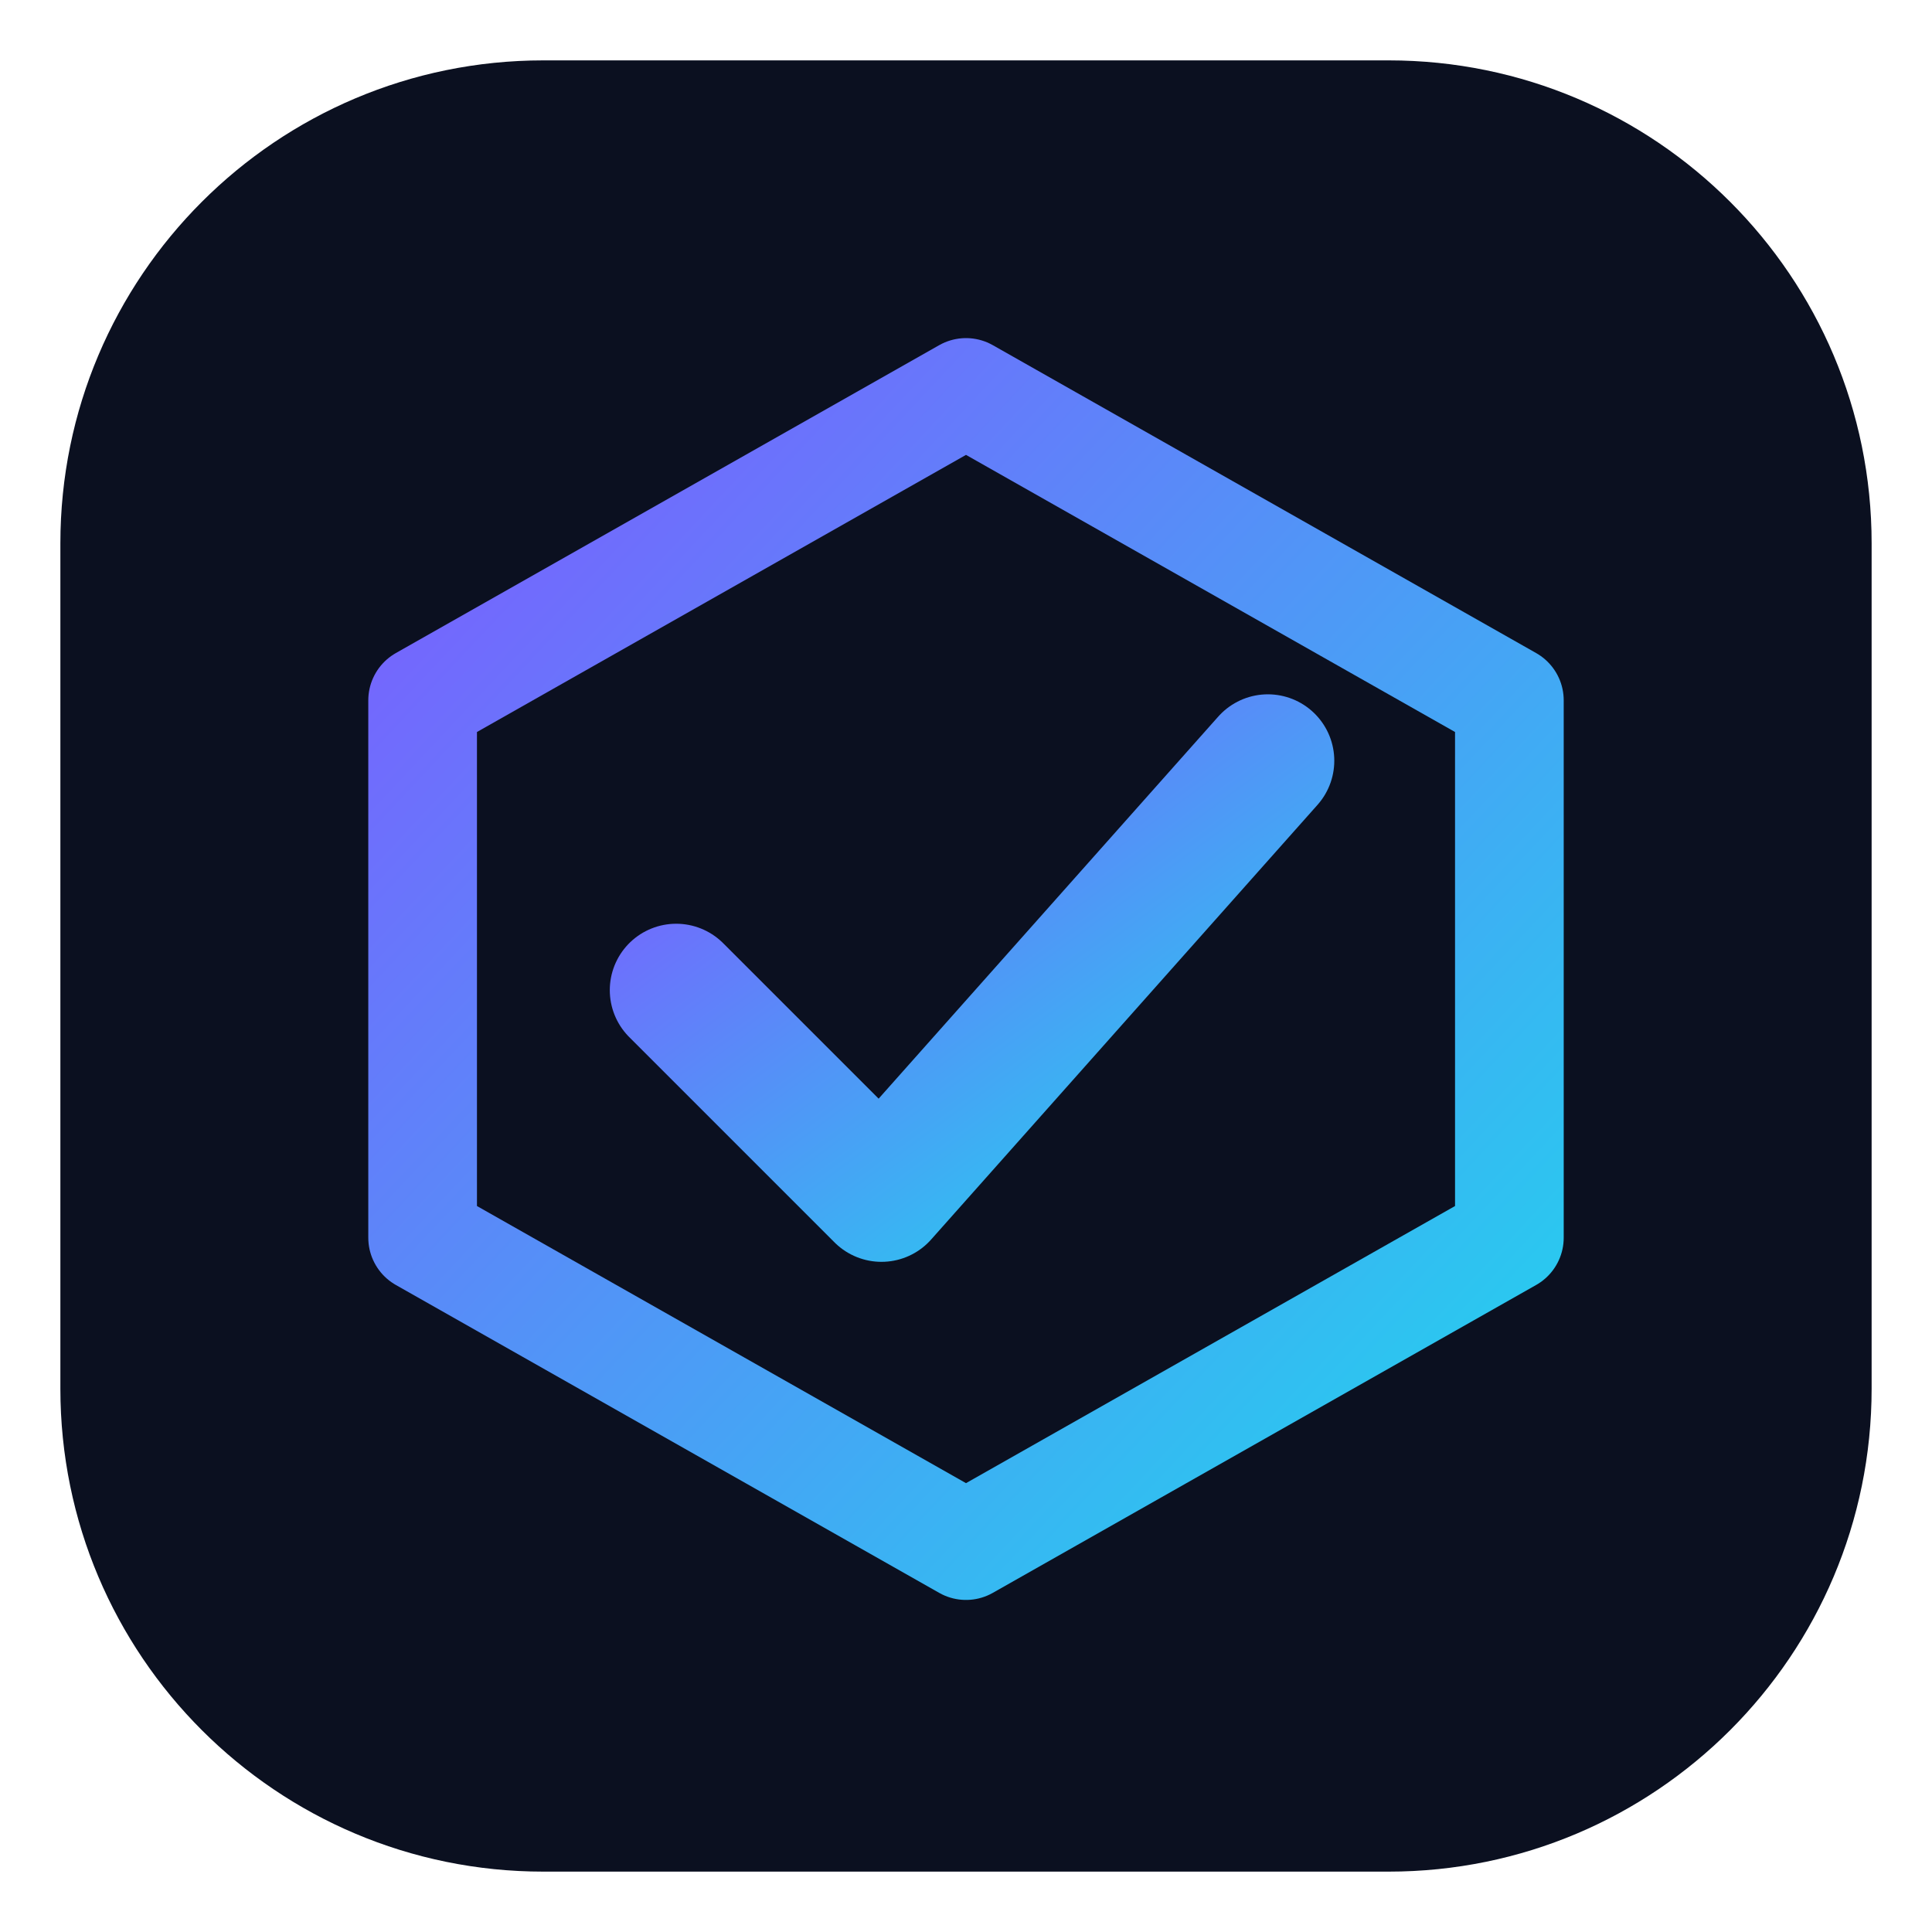
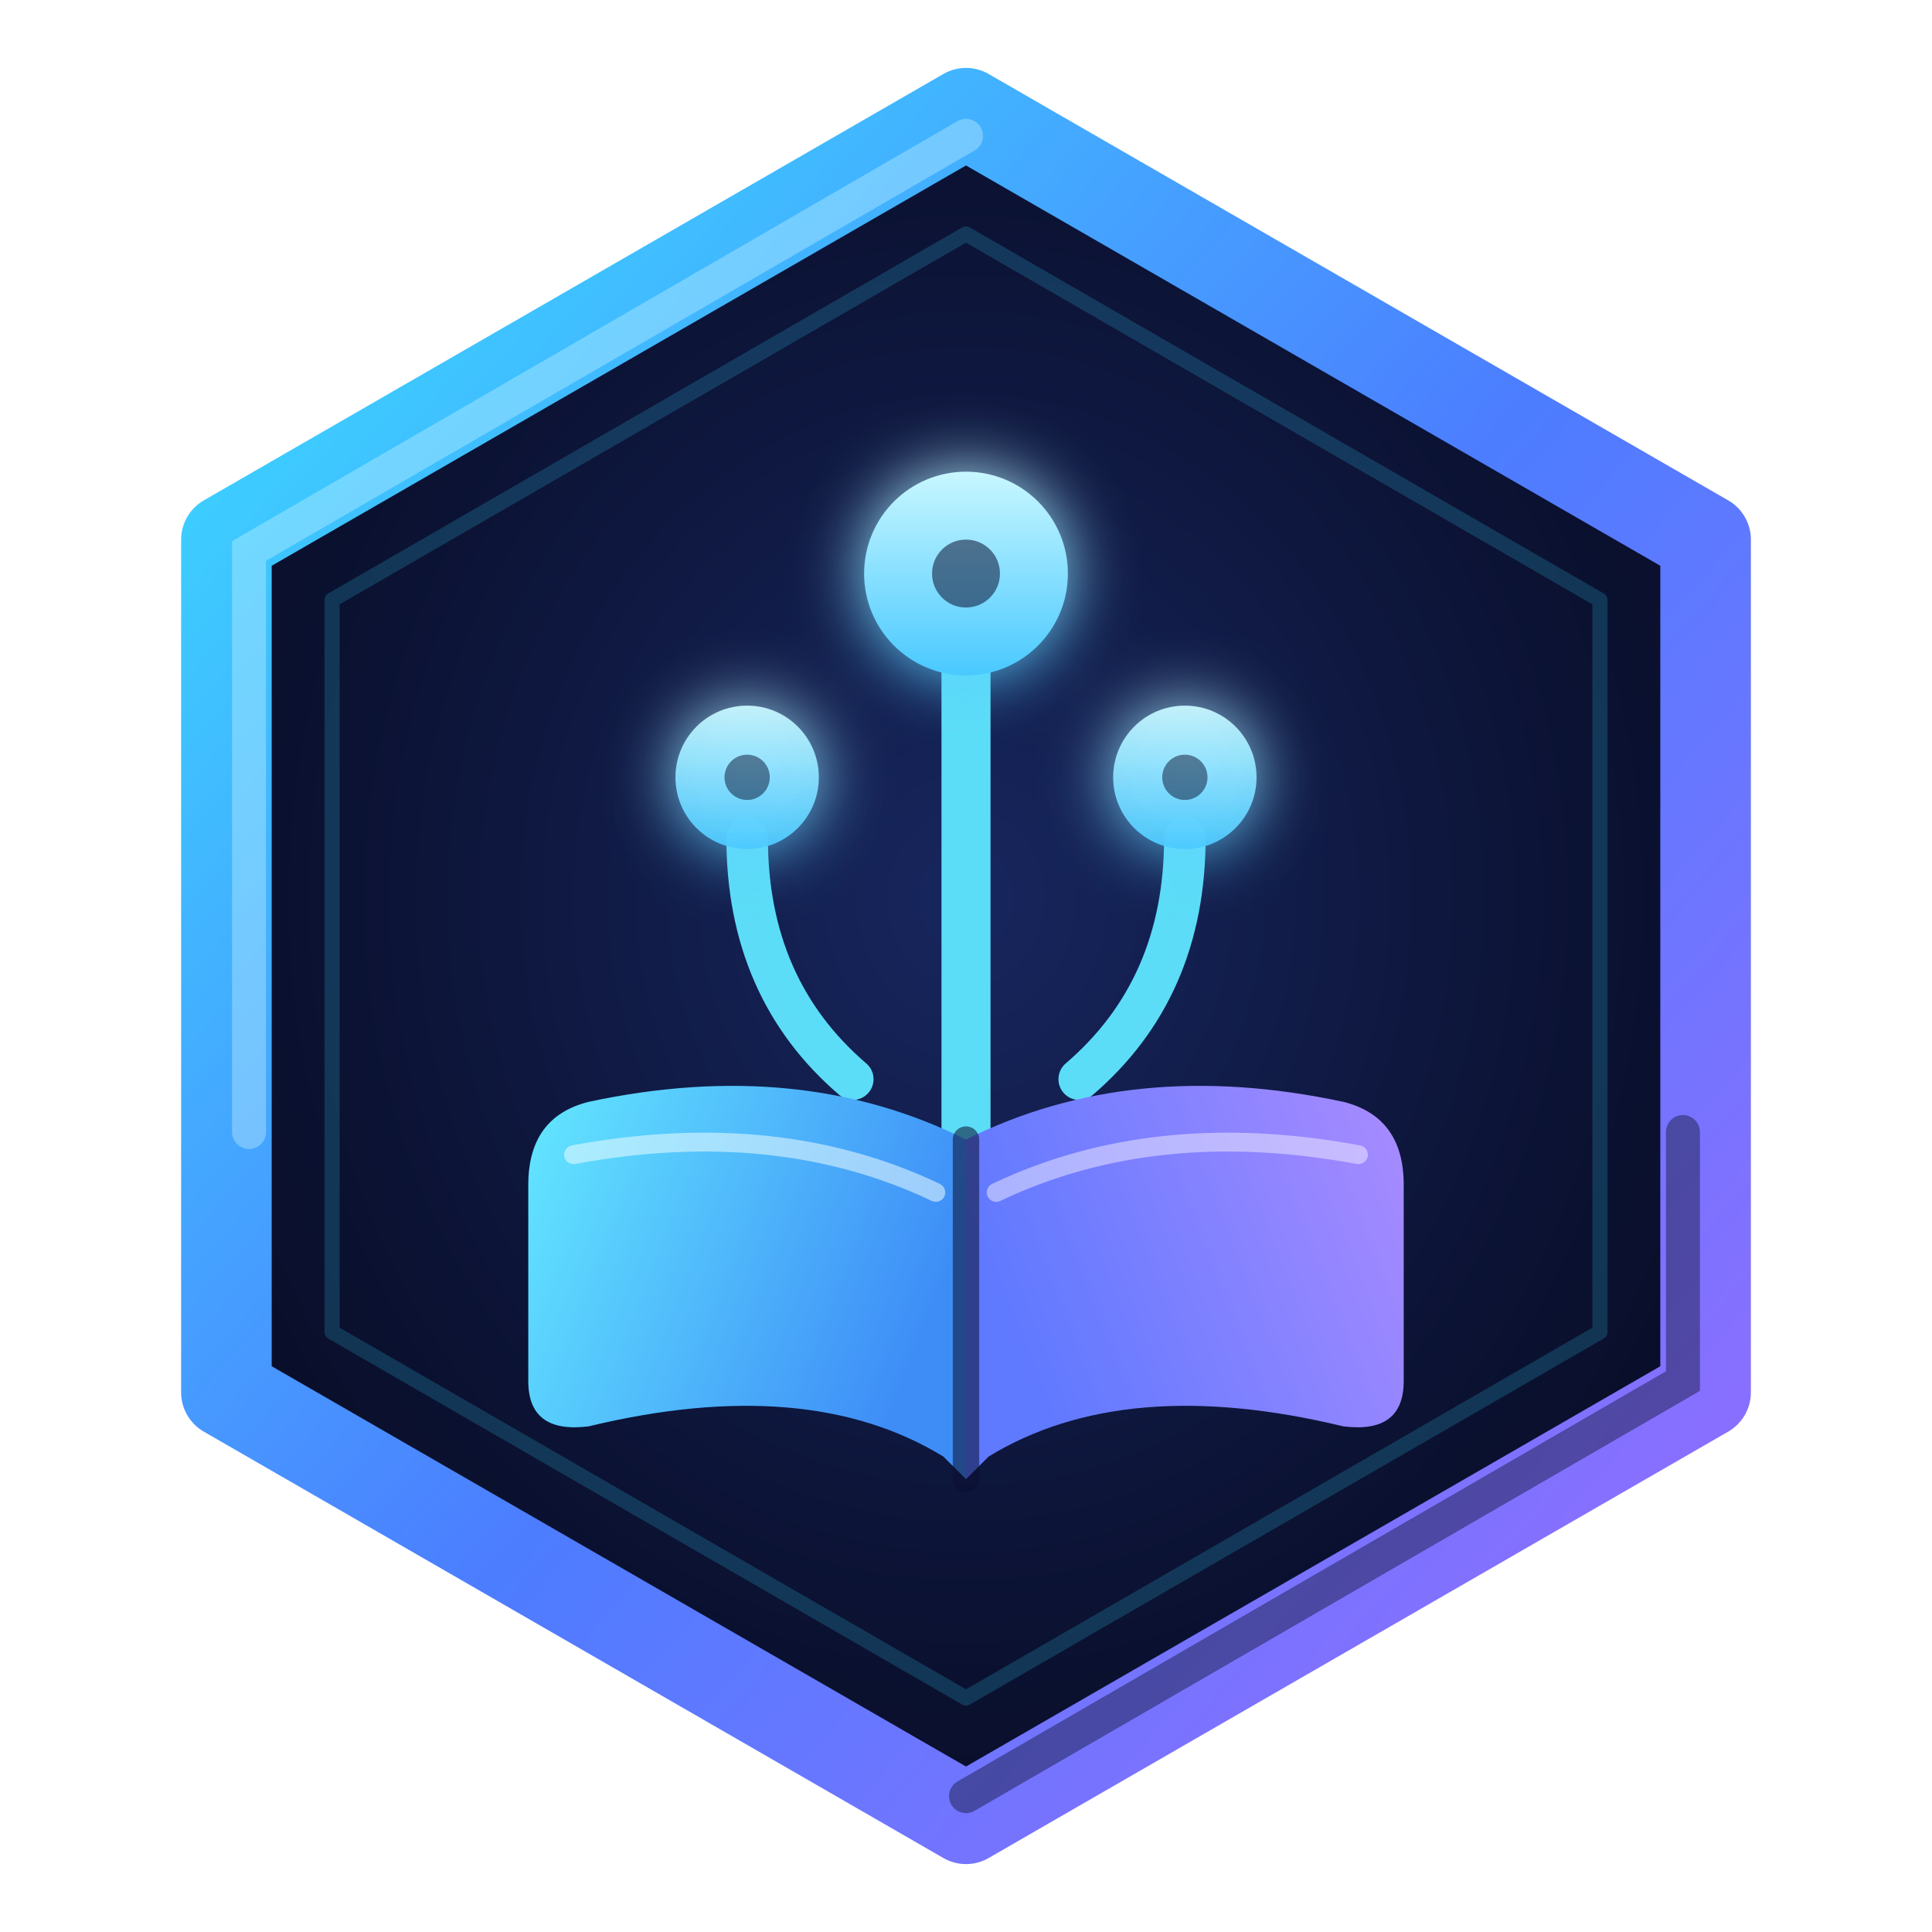
- <svg xmlns="http://www.w3.org/2000/svg" viewBox="0 0 32 32" role="img" aria-label="LifeCode Skill Center">
+ <svg xmlns="http://www.w3.org/2000/svg" viewBox="0 0 512 512" width="512" height="512" role="img" aria-label="LifeCode Skill Center">
  <defs>
-     <linearGradient id="lsc" x1="0" y1="0" x2="1" y2="1">
-       <stop offset="0" stop-color="#7c5cff" />
-       <stop offset="1" stop-color="#22d3ee" />
+     <linearGradient id="rim" x1="0" y1="0" x2="1" y2="1">
+       <stop offset="0" stop-color="#39E1FF" />
+       <stop offset="0.52" stop-color="#4C7DFF" />
+       <stop offset="1" stop-color="#9B6BFF" />
    </linearGradient>
+     <radialGradient id="core" cx="0.5" cy="0.46" r="0.62">
+       <stop offset="0" stop-color="#17265E" />
+       <stop offset="0.68" stop-color="#0B1233" />
+       <stop offset="1" stop-color="#080D24" />
+     </radialGradient>
+     <linearGradient id="pageLeft" x1="0" y1="0" x2="1" y2="0.35">
+       <stop offset="0" stop-color="#63E8FF" />
+       <stop offset="1" stop-color="#3E8DF7" />
+     </linearGradient>
+     <linearGradient id="pageRight" x1="1" y1="0" x2="0" y2="0.35">
+       <stop offset="0" stop-color="#A98BFF" />
+       <stop offset="1" stop-color="#5F79FF" />
+     </linearGradient>
+     <linearGradient id="node" x1="0" y1="0" x2="0" y2="1">
+       <stop offset="0" stop-color="#C8F7FF" />
+       <stop offset="1" stop-color="#49C9FF" />
+     </linearGradient>
+     <filter id="glow" x="-30%" y="-30%" width="160%" height="160%">
+       <feGaussianBlur stdDeviation="9" result="blur" />
+       <feMerge>
+         <feMergeNode in="blur" />
+         <feMergeNode in="SourceGraphic" />
+       </feMerge>
+     </filter>
  </defs>
-   <rect x="1" y="1" width="30" height="30" rx="8" fill="#0b1020" />
-   <path d="M16 6.5 25 11.6v8.9L16 25.6 7 20.5v-8.9L16 6.5Z" fill="none" stroke="url(#lsc)" stroke-width="1.8" stroke-linejoin="round" />
-   <path d="M11.2 16.4 14.6 19.8 21 12.6" fill="none" stroke="url(#lsc)" stroke-width="2.2" stroke-linecap="round" stroke-linejoin="round" />
+   <path d="M256 30 L452 143 V369 L256 482 L60 369 V143 Z" fill="url(#core)" stroke="url(#rim)" stroke-width="24" stroke-linejoin="round" />
+   <path d="M256 62 L424 159 V353 L256 450 L88 353 V159 Z" fill="none" stroke="#39E1FF" stroke-opacity="0.18" stroke-width="4" stroke-linejoin="round" />
+   <path d="M256 36 L66 146 V300" fill="none" stroke="#D8FAFF" stroke-opacity="0.34" stroke-width="9" stroke-linecap="round" />
+   <path d="M446 300 V366 L256 476" fill="none" stroke="#0A0F26" stroke-opacity="0.42" stroke-width="9" stroke-linecap="round" />
+   <g fill="none" stroke="#5FE6FF" stroke-linecap="round" opacity="0.95">
+     <path d="M256 178 V300" stroke-width="13" />
+     <path d="M198 222 Q198 262 226 286" stroke-width="11" />
+     <path d="M314 222 Q314 262 286 286" stroke-width="11" />
+   </g>
+   <g filter="url(#glow)">
+     <circle cx="256" cy="152" r="27" fill="url(#node)" />
+     <circle cx="198" cy="206" r="19" fill="url(#node)" fill-opacity="0.95" />
+     <circle cx="314" cy="206" r="19" fill="url(#node)" fill-opacity="0.95" />
+   </g>
+   <circle cx="256" cy="152" r="9" fill="#0B1233" fill-opacity="0.55" />
+   <circle cx="198" cy="206" r="6" fill="#0B1233" fill-opacity="0.5" />
+   <circle cx="314" cy="206" r="6" fill="#0B1233" fill-opacity="0.5" />
+   <path d="M256 302 Q212 280 156 292 Q140 296 140 314 L140 366 Q140 380 156 378 Q214 364 250 386 L256 392 Z" fill="url(#pageLeft)" />
+   <path d="M256 302 Q300 280 356 292 Q372 296 372 314 L372 366 Q372 380 356 378 Q298 364 262 386 L256 392 Z" fill="url(#pageRight)" />
+   <path d="M256 302 V392" stroke="#0A1030" stroke-opacity="0.55" stroke-width="7" stroke-linecap="round" />
+   <path d="M152 306 Q206 296 248 316" fill="none" stroke="#EAFBFF" stroke-opacity="0.55" stroke-width="5" stroke-linecap="round" />
+   <path d="M360 306 Q306 296 264 316" fill="none" stroke="#F3EEFF" stroke-opacity="0.5" stroke-width="5" stroke-linecap="round" />
</svg>
